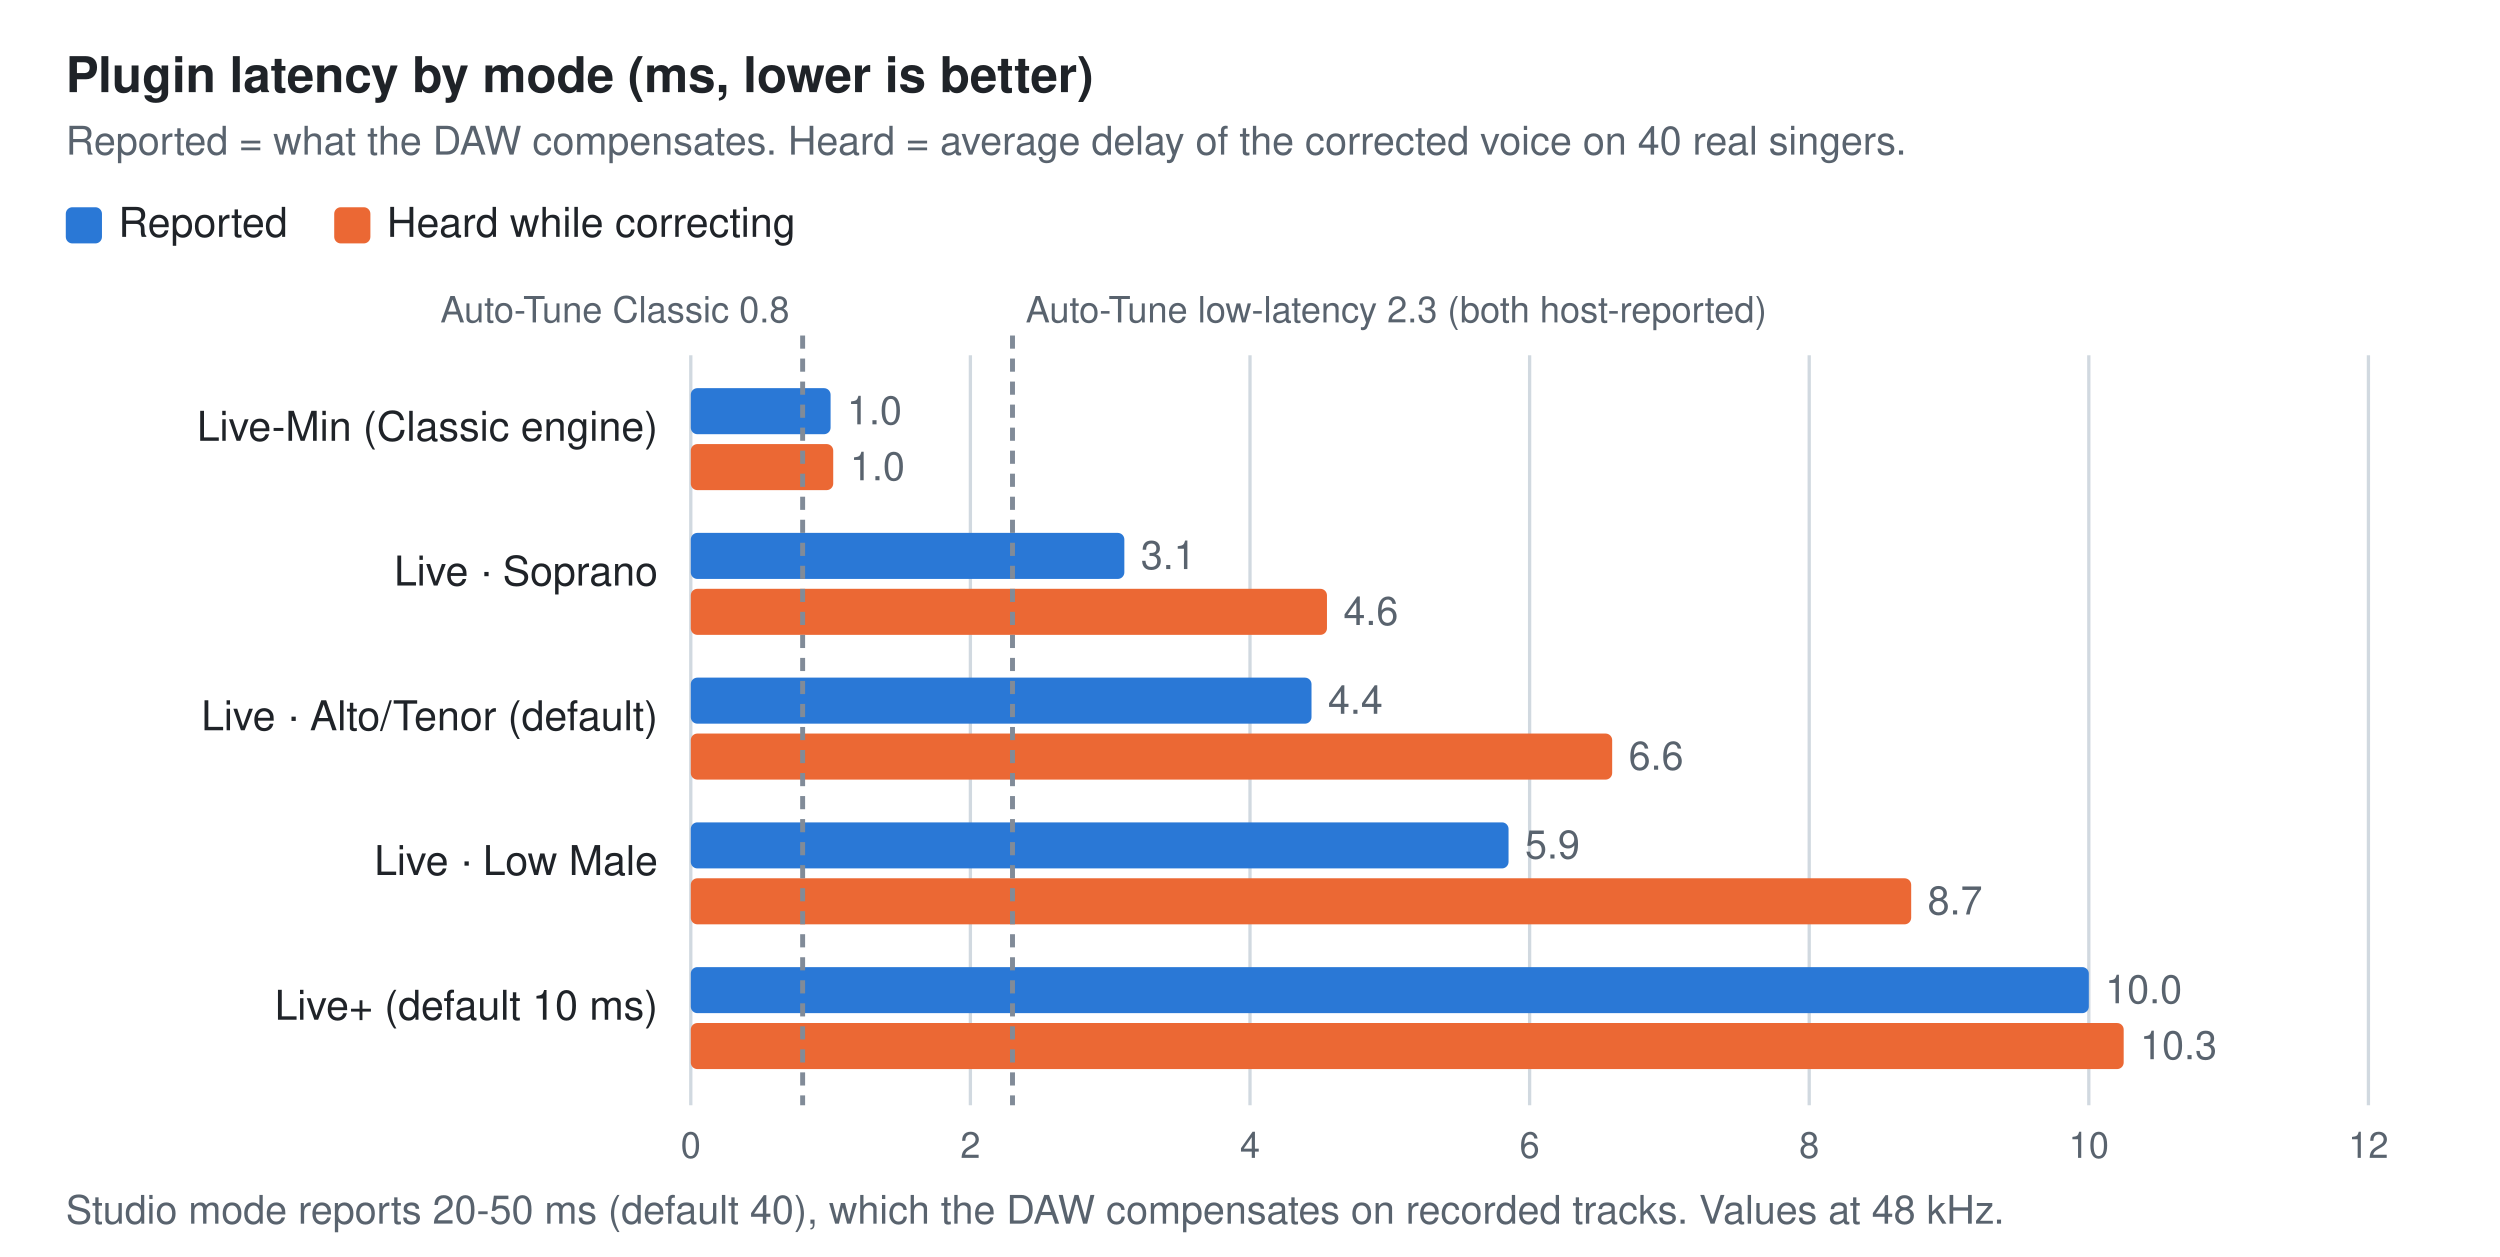
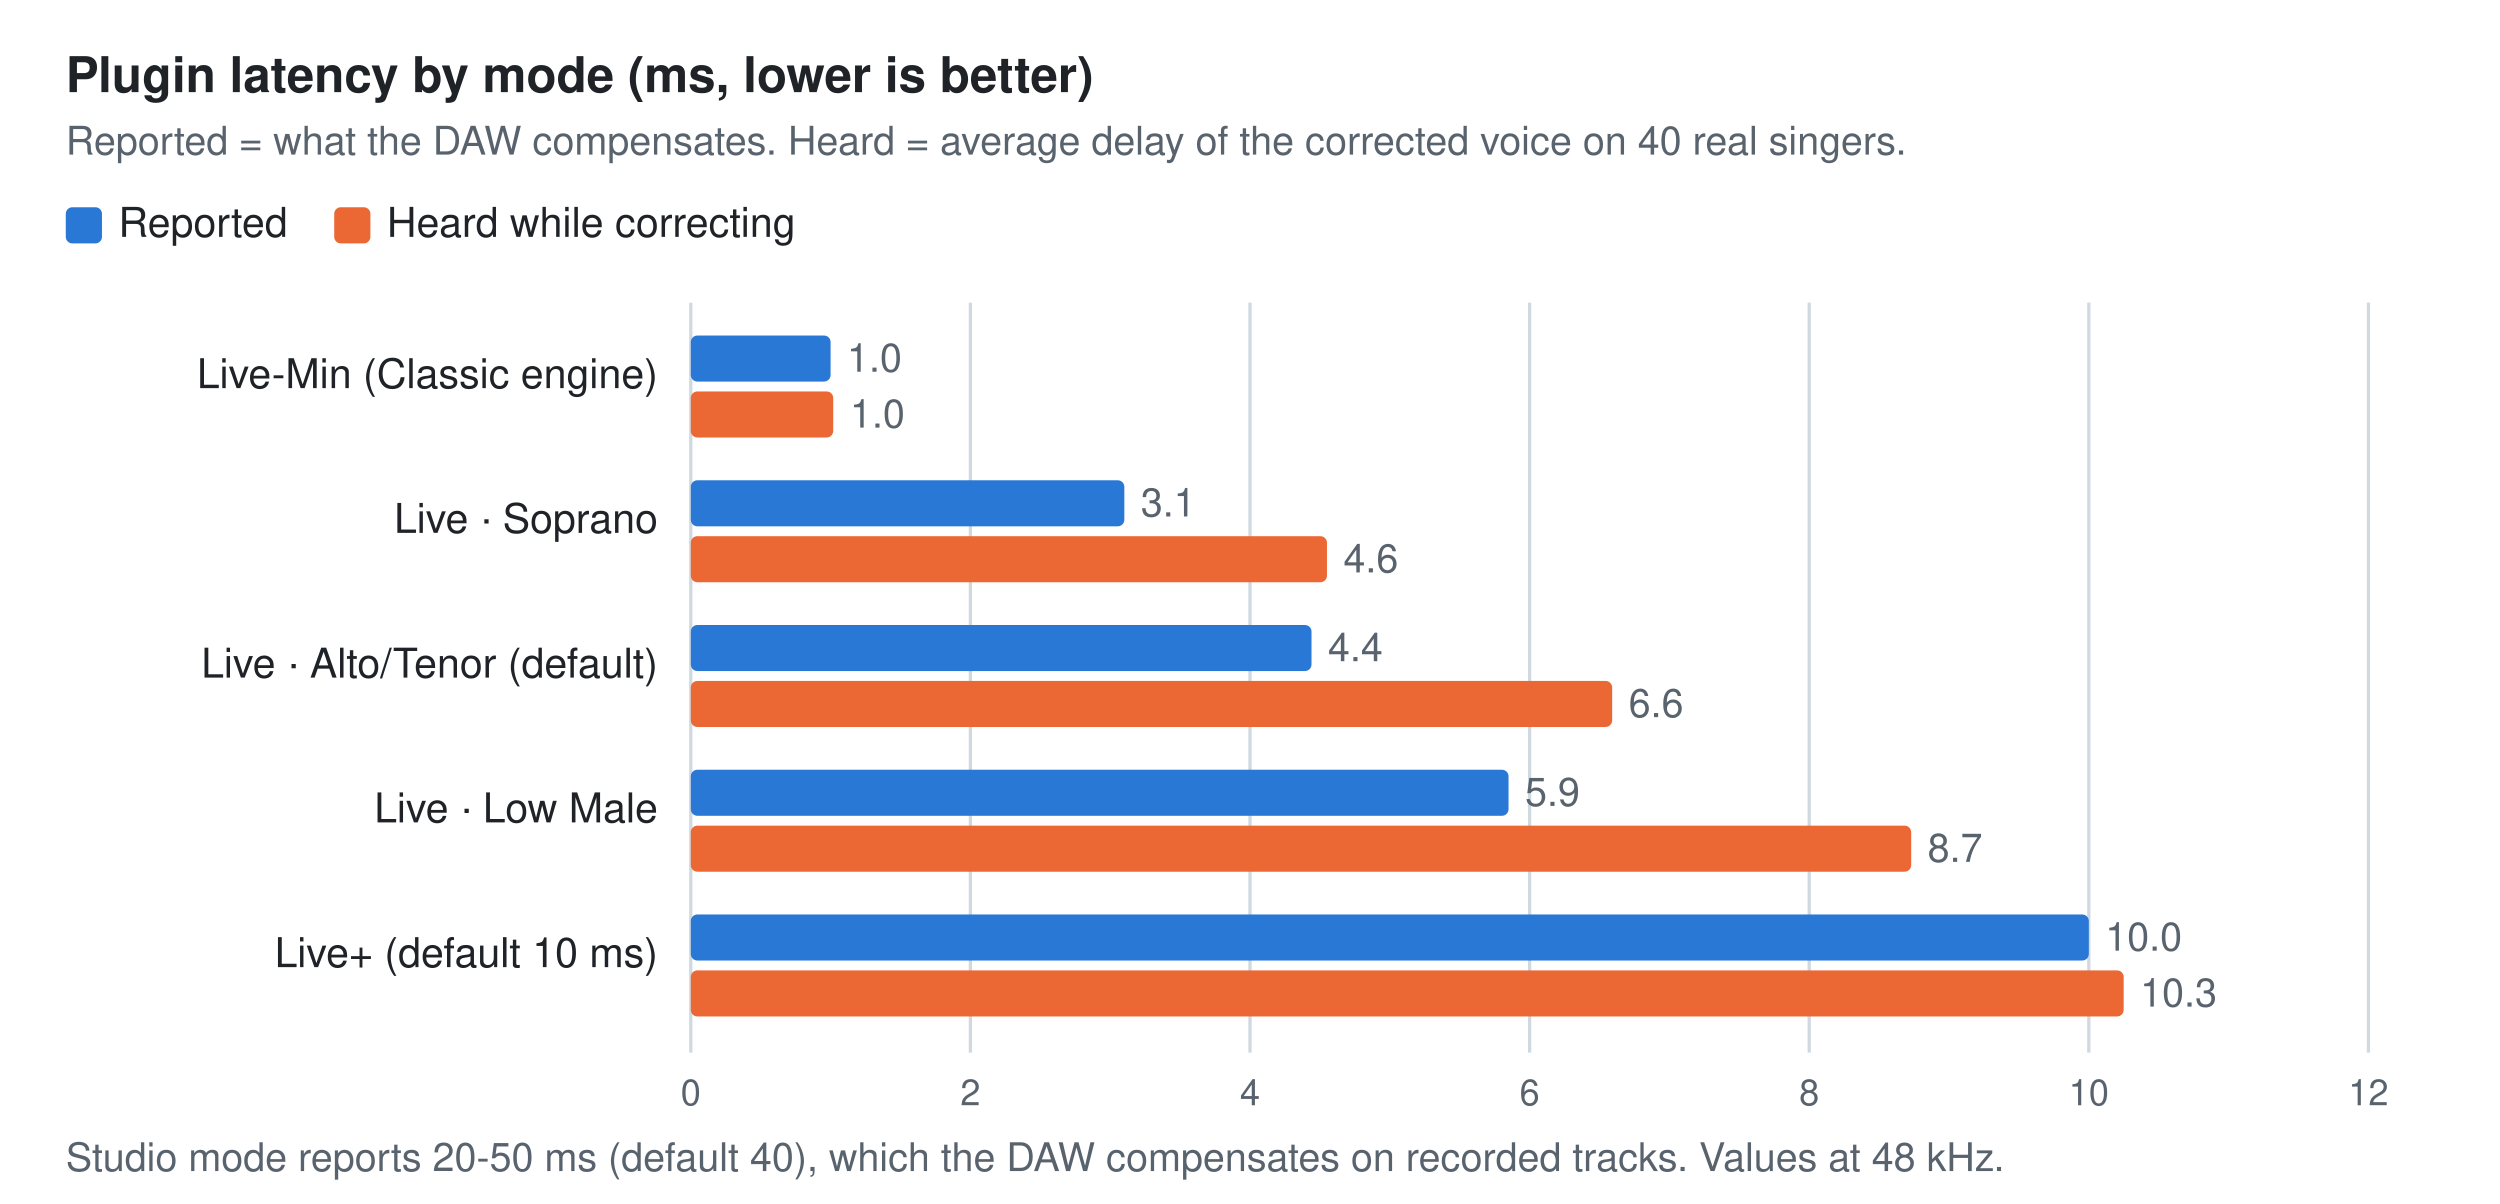
- <svg xmlns="http://www.w3.org/2000/svg" width="760" height="382" viewBox="0 0 760 382" role="img" aria-label="Plugin latency by mode">
+ <svg xmlns="http://www.w3.org/2000/svg" width="760" height="366" viewBox="0 0 760 366" role="img" aria-label="Plugin latency by mode">
  <style>
  text { font-family: -apple-system, BlinkMacSystemFont, "Segoe UI", Helvetica, Arial, sans-serif; }
  .title { font-size: 15px; font-weight: 600; fill: #1f2328; }
  .sub   { font-size: 12px; fill: #59636e; }
  .lab   { font-size: 12.5px; fill: #1f2328; }
  .val   { font-size: 12px; fill: #59636e; }
  .tick  { font-size: 11px; fill: #59636e; }
  .grid  { stroke: #d1d9e0; stroke-width: 1; }
  .axis  { stroke: #818b98; stroke-width: 1; }
  .ref   { stroke: #818b98; stroke-width: 1.5; stroke-dasharray: 4 3; }
  .s1 { fill: #2a78d6; } .s2 { fill: #eb6834; } .s3 { fill: #1baf7a; }
  @media (prefers-color-scheme: dark) {
    .title, .lab { fill: #f0f6fc; }
    .sub, .val, .tick { fill: #9198a1; }
    .grid { stroke: #2f353d; }
    .axis, .ref { stroke: #656c76; }
    .s1 { fill: #3987e5; } .s2 { fill: #d95926; } .s3 { fill: #199e70; }
  }
</style>
  <text x="20.0" y="28.0" class="title" text-anchor="start">Plugin latency by mode (ms, lower is better)</text>
  <text x="20.0" y="47.0" class="sub" text-anchor="start">Reported = what the DAW compensates. Heard = average delay of the corrected voice on 40 real singers.</text>
  <rect x="20.0" y="63.0" width="11.0" height="11.0" rx="2" class="s1" />
  <text x="36.0" y="72.0" class="lab" text-anchor="start">Reported</text>
  <rect x="101.6" y="63.0" width="11.0" height="11.0" rx="2" class="s2" />
  <text x="117.6" y="72.0" class="lab" text-anchor="start">Heard while correcting</text>
-   <line x1="210.0" y1="108" x2="210.0" y2="336" class="grid" />
-   <text x="210.0" y="352.0" class="tick" text-anchor="middle">0</text>
-   <line x1="295.0" y1="108" x2="295.0" y2="336" class="grid" />
-   <text x="295.0" y="352.0" class="tick" text-anchor="middle">2</text>
-   <line x1="380.0" y1="108" x2="380.0" y2="336" class="grid" />
-   <text x="380.0" y="352.0" class="tick" text-anchor="middle">4</text>
-   <line x1="465.0" y1="108" x2="465.0" y2="336" class="grid" />
-   <text x="465.0" y="352.0" class="tick" text-anchor="middle">6</text>
-   <line x1="550.0" y1="108" x2="550.0" y2="336" class="grid" />
-   <text x="550.0" y="352.0" class="tick" text-anchor="middle">8</text>
-   <line x1="635.0" y1="108" x2="635.0" y2="336" class="grid" />
-   <text x="635.0" y="352.0" class="tick" text-anchor="middle">10</text>
-   <line x1="720.0" y1="108" x2="720.0" y2="336" class="grid" />
-   <text x="720.0" y="352.0" class="tick" text-anchor="middle">12</text>
-   <text x="200.0" y="134.0" class="lab" text-anchor="end">Live-Min (Classic engine)</text>
-   <rect x="210.0" y="118.0" width="42.5" height="14.0" rx="2" class="s1" />
-   <text x="257.5" y="129.0" class="val" text-anchor="start">1.0</text>
-   <rect x="210.0" y="135.0" width="43.3" height="14.0" rx="2" class="s2" />
-   <text x="258.4" y="146.0" class="val" text-anchor="start">1.0</text>
-   <text x="200.0" y="178.0" class="lab" text-anchor="end">Live · Soprano</text>
-   <rect x="210.0" y="162.0" width="131.8" height="14.0" rx="2" class="s1" />
-   <text x="346.8" y="173.0" class="val" text-anchor="start">3.1</text>
-   <rect x="210.0" y="179.0" width="193.4" height="14.0" rx="2" class="s2" />
-   <text x="408.4" y="190.0" class="val" text-anchor="start">4.6</text>
-   <text x="200.0" y="222.0" class="lab" text-anchor="end">Live · Alto/Tenor (default)</text>
-   <rect x="210.0" y="206.0" width="188.7" height="14.0" rx="2" class="s1" />
-   <text x="403.7" y="217.0" class="val" text-anchor="start">4.4</text>
-   <rect x="210.0" y="223.0" width="280.1" height="14.0" rx="2" class="s2" />
-   <text x="495.1" y="234.0" class="val" text-anchor="start">6.6</text>
-   <text x="200.0" y="266.0" class="lab" text-anchor="end">Live · Low Male</text>
-   <rect x="210.0" y="250.0" width="248.6" height="14.0" rx="2" class="s1" />
-   <text x="463.6" y="261.0" class="val" text-anchor="start">5.9</text>
-   <rect x="210.0" y="267.0" width="371.0" height="14.0" rx="2" class="s2" />
-   <text x="586.0" y="278.0" class="val" text-anchor="start">8.7</text>
-   <text x="200.0" y="310.0" class="lab" text-anchor="end">Live+ (default 10 ms)</text>
-   <rect x="210.0" y="294.0" width="425.0" height="14.0" rx="2" class="s1" />
-   <text x="640.0" y="305.0" class="val" text-anchor="start">10.0</text>
-   <rect x="210.0" y="311.0" width="435.6" height="14.0" rx="2" class="s2" />
-   <text x="650.6" y="322.0" class="val" text-anchor="start">10.3</text>
-   <line x1="244.0" y1="102" x2="244.0" y2="336" class="ref" />
-   <line x1="307.8" y1="102" x2="307.8" y2="336" class="ref" />
-   <text x="240.0" y="98.0" class="tick" text-anchor="end">Auto-Tune Classic 0.8</text>
-   <text x="311.8" y="98.0" class="tick" text-anchor="start">Auto-Tune low-latency 2.3 (both host-reported)</text>
-   <text x="20.0" y="372.0" class="sub" text-anchor="start">Studio mode reports 20-50 ms (default 40), which the DAW compensates on recorded tracks. Values at 48 kHz.</text>
+   <line x1="210.0" y1="92" x2="210.0" y2="320" class="grid" />
+   <text x="210.0" y="336.0" class="tick" text-anchor="middle">0</text>
+   <line x1="295.0" y1="92" x2="295.0" y2="320" class="grid" />
+   <text x="295.0" y="336.0" class="tick" text-anchor="middle">2</text>
+   <line x1="380.0" y1="92" x2="380.0" y2="320" class="grid" />
+   <text x="380.0" y="336.0" class="tick" text-anchor="middle">4</text>
+   <line x1="465.0" y1="92" x2="465.0" y2="320" class="grid" />
+   <text x="465.0" y="336.0" class="tick" text-anchor="middle">6</text>
+   <line x1="550.0" y1="92" x2="550.0" y2="320" class="grid" />
+   <text x="550.0" y="336.0" class="tick" text-anchor="middle">8</text>
+   <line x1="635.0" y1="92" x2="635.0" y2="320" class="grid" />
+   <text x="635.0" y="336.0" class="tick" text-anchor="middle">10</text>
+   <line x1="720.0" y1="92" x2="720.0" y2="320" class="grid" />
+   <text x="720.0" y="336.0" class="tick" text-anchor="middle">12</text>
+   <text x="200.0" y="118.0" class="lab" text-anchor="end">Live-Min (Classic engine)</text>
+   <rect x="210.0" y="102.0" width="42.5" height="14.0" rx="2" class="s1" />
+   <text x="257.5" y="113.0" class="val" text-anchor="start">1.0</text>
+   <rect x="210.0" y="119.0" width="43.3" height="14.0" rx="2" class="s2" />
+   <text x="258.4" y="130.0" class="val" text-anchor="start">1.0</text>
+   <text x="200.0" y="162.0" class="lab" text-anchor="end">Live · Soprano</text>
+   <rect x="210.0" y="146.0" width="131.8" height="14.0" rx="2" class="s1" />
+   <text x="346.8" y="157.0" class="val" text-anchor="start">3.1</text>
+   <rect x="210.0" y="163.0" width="193.4" height="14.0" rx="2" class="s2" />
+   <text x="408.4" y="174.0" class="val" text-anchor="start">4.6</text>
+   <text x="200.0" y="206.0" class="lab" text-anchor="end">Live · Alto/Tenor (default)</text>
+   <rect x="210.0" y="190.0" width="188.7" height="14.0" rx="2" class="s1" />
+   <text x="403.7" y="201.0" class="val" text-anchor="start">4.4</text>
+   <rect x="210.0" y="207.0" width="280.1" height="14.0" rx="2" class="s2" />
+   <text x="495.1" y="218.0" class="val" text-anchor="start">6.6</text>
+   <text x="200.0" y="250.0" class="lab" text-anchor="end">Live · Low Male</text>
+   <rect x="210.0" y="234.0" width="248.6" height="14.0" rx="2" class="s1" />
+   <text x="463.6" y="245.0" class="val" text-anchor="start">5.9</text>
+   <rect x="210.0" y="251.0" width="371.0" height="14.0" rx="2" class="s2" />
+   <text x="586.0" y="262.0" class="val" text-anchor="start">8.7</text>
+   <text x="200.0" y="294.0" class="lab" text-anchor="end">Live+ (default 10 ms)</text>
+   <rect x="210.0" y="278.0" width="425.0" height="14.0" rx="2" class="s1" />
+   <text x="640.0" y="289.0" class="val" text-anchor="start">10.0</text>
+   <rect x="210.0" y="295.0" width="435.6" height="14.0" rx="2" class="s2" />
+   <text x="650.6" y="306.0" class="val" text-anchor="start">10.3</text>
+   <text x="20.0" y="356.0" class="sub" text-anchor="start">Studio mode reports 20-50 ms (default 40), which the DAW compensates on recorded tracks. Values at 48 kHz.</text>
</svg>
